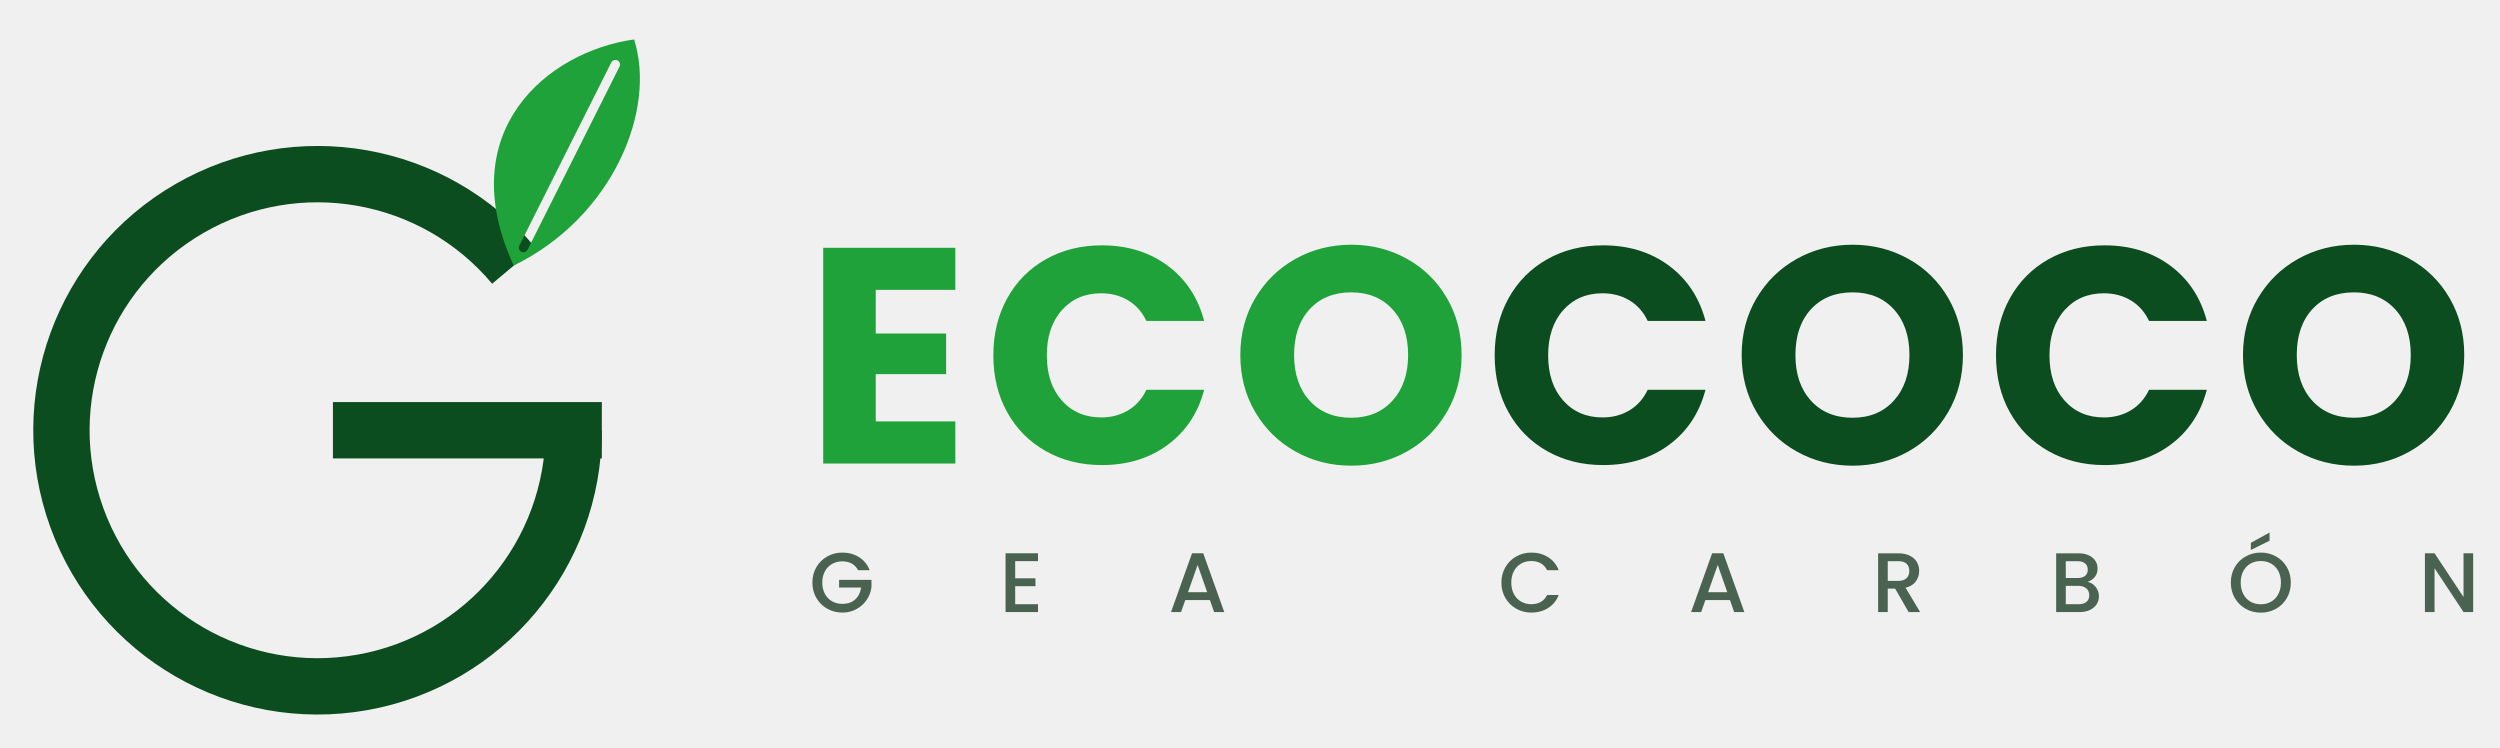
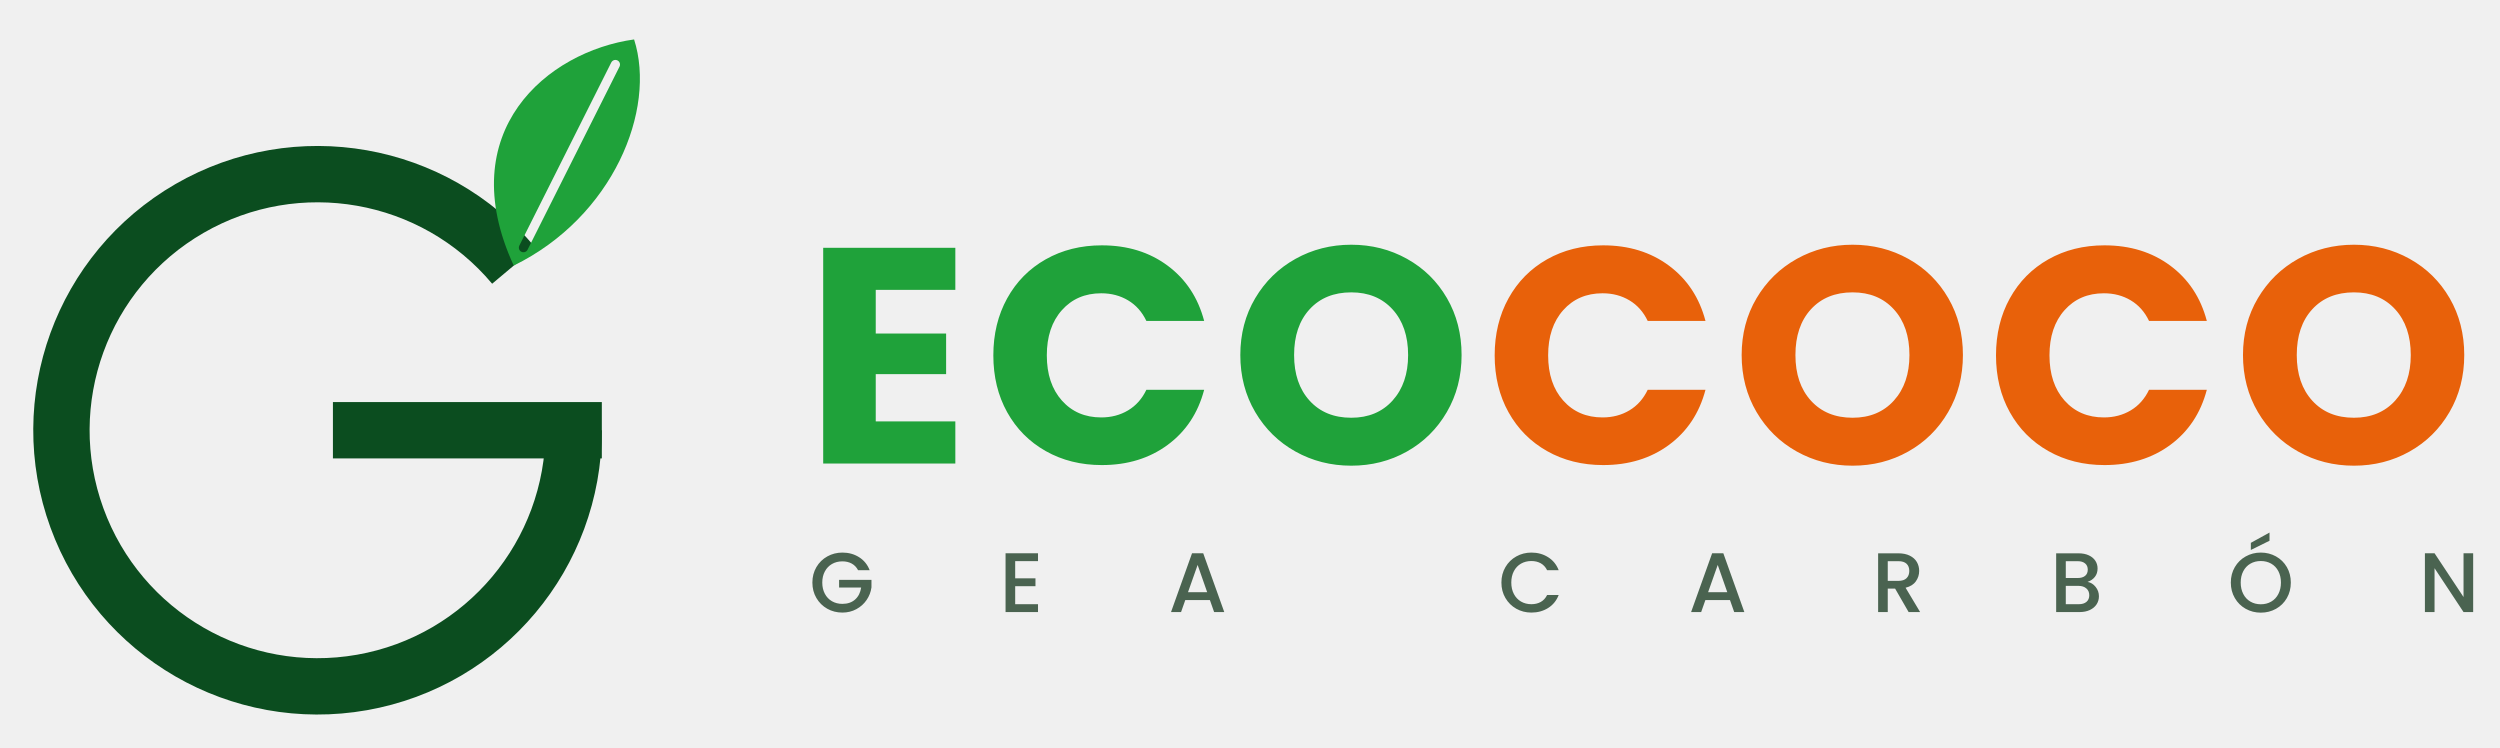
<svg xmlns="http://www.w3.org/2000/svg" viewBox="-124 -168 976.2 292" role="img" aria-label="ECOCOCO · GEA Carbón">
  <mask id="mc">
    <rect x="-999" y="-999" width="3000" height="3000" fill="#fff" />
    <path d="M80.4 -71.3L116.3 -142.8" stroke="#000" stroke-width="3.6" stroke-linecap="round" />
  </mask>
  <path d="M76.60 -64.28A100 100 0 1 0 100.00 0.00" fill="none" stroke="#0B4D1F" stroke-width="22" stroke-linecap="butt" />
  <rect x="6.0" y="-11.0" width="105.0" height="22" fill="#0B4D1F" />
  <path d="M76.6 -64.3C52.4 -116.8 89.8 -147.9 123.6 -152.6C132.4 -125.2 115.4 -83.3 76.6 -64.3Z" fill="#1FA23A" mask="url(#mc)" />
  <path d="M217.96 -54.80V-37.76H245.44V-21.92H217.96V-3.44H249.04V13.00H197.44V-71.24H249.04V-54.80ZM306.24 -72.20Q321.24 -72.20 331.92 -64.28Q342.60 -56.36 346.20 -42.68H323.64Q321.12 -47.96 316.50 -50.72Q311.88 -53.48 306.00 -53.48Q296.52 -53.48 290.64 -46.88Q284.76 -40.28 284.76 -29.24Q284.76 -18.20 290.64 -11.60Q296.52 -5.00 306.00 -5.00Q311.88 -5.00 316.50 -7.76Q321.12 -10.52 323.64 -15.80H346.20Q342.60 -2.12 331.92 5.74Q321.24 13.60 306.24 13.60Q294.00 13.60 284.34 8.14Q274.68 2.68 269.28 -7.04Q263.88 -16.76 263.88 -29.24Q263.88 -41.72 269.28 -51.50Q274.68 -61.28 284.34 -66.74Q294.00 -72.20 306.24 -72.20ZM360.32 -29.36Q360.32 -41.72 366.14 -51.56Q371.96 -61.40 381.86 -66.92Q391.76 -72.44 403.64 -72.44Q415.52 -72.44 425.42 -66.92Q435.32 -61.40 441.02 -51.56Q446.72 -41.72 446.72 -29.36Q446.72 -17.00 440.96 -7.10Q435.20 2.80 425.36 8.32Q415.52 13.84 403.64 13.84Q391.76 13.84 381.86 8.32Q371.96 2.80 366.14 -7.10Q360.32 -17.00 360.32 -29.36ZM425.84 -29.36Q425.84 -40.52 419.78 -47.18Q413.72 -53.84 403.64 -53.84Q393.44 -53.84 387.38 -47.24Q381.32 -40.64 381.32 -29.36Q381.32 -18.20 387.38 -11.54Q393.44 -4.88 403.64 -4.88Q413.72 -4.88 419.78 -11.60Q425.84 -18.32 425.84 -29.36Z" fill="#1FA23A" />
-   <path d="M502.00 -72.20Q517.00 -72.20 527.68 -64.28Q538.36 -56.36 541.96 -42.68H519.40Q516.88 -47.96 512.26 -50.72Q507.64 -53.48 501.76 -53.48Q492.28 -53.48 486.40 -46.88Q480.52 -40.28 480.52 -29.24Q480.52 -18.20 486.40 -11.60Q492.28 -5.00 501.76 -5.00Q507.64 -5.00 512.26 -7.76Q516.88 -10.52 519.40 -15.80H541.96Q538.36 -2.12 527.68 5.74Q517.00 13.60 502.00 13.60Q489.76 13.60 480.10 8.14Q470.44 2.68 465.04 -7.04Q459.64 -16.76 459.64 -29.24Q459.64 -41.72 465.04 -51.50Q470.44 -61.28 480.10 -66.74Q489.76 -72.20 502.00 -72.20ZM556.08 -29.36Q556.08 -41.72 561.90 -51.56Q567.72 -61.40 577.62 -66.92Q587.52 -72.44 599.40 -72.44Q611.28 -72.44 621.18 -66.92Q631.08 -61.40 636.78 -51.56Q642.48 -41.72 642.48 -29.36Q642.48 -17.00 636.72 -7.10Q630.96 2.80 621.12 8.32Q611.28 13.84 599.40 13.84Q587.52 13.84 577.62 8.32Q567.72 2.80 561.90 -7.10Q556.08 -17.00 556.08 -29.36ZM621.60 -29.36Q621.60 -40.52 615.54 -47.18Q609.48 -53.84 599.40 -53.84Q589.20 -53.84 583.14 -47.24Q577.08 -40.64 577.08 -29.36Q577.08 -18.20 583.14 -11.54Q589.20 -4.88 599.40 -4.88Q609.48 -4.88 615.54 -11.60Q621.60 -18.32 621.60 -29.36ZM697.76 -72.20Q712.76 -72.20 723.44 -64.28Q734.12 -56.36 737.72 -42.68H715.16Q712.64 -47.96 708.02 -50.72Q703.40 -53.48 697.52 -53.48Q688.04 -53.48 682.16 -46.88Q676.28 -40.28 676.28 -29.24Q676.28 -18.20 682.16 -11.60Q688.04 -5.00 697.52 -5.00Q703.40 -5.00 708.02 -7.76Q712.64 -10.52 715.16 -15.80H737.72Q734.12 -2.12 723.44 5.74Q712.76 13.60 697.76 13.60Q685.52 13.60 675.86 8.14Q666.20 2.68 660.80 -7.04Q655.40 -16.76 655.40 -29.24Q655.40 -41.72 660.80 -51.50Q666.20 -61.28 675.86 -66.74Q685.52 -72.20 697.76 -72.20ZM751.84 -29.36Q751.84 -41.72 757.66 -51.56Q763.48 -61.40 773.38 -66.92Q783.28 -72.44 795.16 -72.44Q807.04 -72.44 816.94 -66.92Q826.84 -61.40 832.54 -51.56Q838.24 -41.72 838.24 -29.36Q838.24 -17.00 832.48 -7.10Q826.72 2.80 816.88 8.32Q807.04 13.84 795.16 13.84Q783.28 13.84 773.38 8.32Q763.48 2.80 757.66 -7.10Q751.84 -17.00 751.84 -29.36ZM817.36 -29.36Q817.36 -40.52 811.30 -47.18Q805.24 -53.84 795.16 -53.84Q784.96 -53.84 778.90 -47.24Q772.84 -40.64 772.84 -29.36Q772.84 -18.20 778.90 -11.54Q784.96 -4.88 795.16 -4.88Q805.24 -4.88 811.30 -11.60Q817.36 -18.32 817.36 -29.36Z" fill="#0B4D1F" />
+   <path d="M502.00 -72.20Q517.00 -72.20 527.68 -64.28Q538.36 -56.36 541.96 -42.68H519.40Q516.88 -47.96 512.26 -50.72Q507.64 -53.48 501.76 -53.48Q492.28 -53.48 486.40 -46.88Q480.52 -40.28 480.52 -29.24Q480.52 -18.20 486.40 -11.60Q492.28 -5.00 501.76 -5.00Q507.64 -5.00 512.26 -7.76Q516.88 -10.52 519.40 -15.80H541.96Q538.36 -2.12 527.68 5.74Q517.00 13.60 502.00 13.60Q489.76 13.60 480.10 8.14Q470.44 2.68 465.04 -7.04Q459.64 -16.76 459.64 -29.24Q459.64 -41.72 465.04 -51.50Q470.44 -61.28 480.10 -66.74Q489.76 -72.20 502.00 -72.20ZM556.08 -29.36Q556.08 -41.72 561.90 -51.56Q567.72 -61.40 577.62 -66.92Q587.52 -72.44 599.40 -72.44Q611.28 -72.44 621.18 -66.92Q631.08 -61.40 636.78 -51.56Q642.48 -41.72 642.48 -29.36Q642.48 -17.00 636.72 -7.10Q630.96 2.80 621.12 8.32Q611.28 13.84 599.40 13.84Q587.52 13.84 577.62 8.32Q567.72 2.80 561.90 -7.10Q556.08 -17.00 556.08 -29.36ZM621.60 -29.36Q621.60 -40.52 615.54 -47.18Q609.48 -53.84 599.40 -53.84Q589.20 -53.84 583.14 -47.24Q577.08 -40.64 577.08 -29.36Q577.08 -18.20 583.14 -11.54Q589.20 -4.88 599.40 -4.88Q609.48 -4.88 615.54 -11.60Q621.60 -18.32 621.60 -29.36ZM697.76 -72.20Q712.76 -72.20 723.44 -64.28Q734.12 -56.36 737.72 -42.68H715.16Q712.64 -47.96 708.02 -50.72Q703.40 -53.48 697.52 -53.48Q688.04 -53.48 682.16 -46.88Q676.28 -40.28 676.28 -29.24Q676.28 -18.20 682.16 -11.60Q688.04 -5.00 697.52 -5.00Q703.40 -5.00 708.02 -7.76Q712.64 -10.52 715.16 -15.80H737.72Q734.12 -2.12 723.44 5.74Q712.76 13.60 697.76 13.60Q685.52 13.60 675.86 8.14Q666.20 2.68 660.80 -7.04Q655.40 -16.76 655.40 -29.24Q655.40 -41.72 660.80 -51.50Q666.20 -61.28 675.86 -66.74Q685.52 -72.20 697.76 -72.20ZM751.84 -29.36Q751.84 -41.72 757.66 -51.56Q763.48 -61.40 773.38 -66.92Q783.28 -72.44 795.16 -72.44Q807.04 -72.44 816.94 -66.92Q826.84 -61.40 832.54 -51.56Q838.24 -41.72 838.24 -29.36Q838.24 -17.00 832.48 -7.10Q826.72 2.80 816.88 8.32Q807.04 13.84 795.16 13.84Q783.28 13.84 773.38 8.32Q763.48 2.80 757.66 -7.10Q751.84 -17.00 751.84 -29.36ZM817.36 -29.36Q817.36 -40.52 811.30 -47.18Q805.24 -53.84 795.16 -53.84Q784.96 -53.84 778.90 -47.24Q772.84 -40.64 772.84 -29.36Q772.84 -18.20 778.90 -11.54Q784.96 -4.88 795.16 -4.88Q805.24 -4.88 811.30 -11.60Q817.36 -18.32 817.36 -29.36Z" fill="#E8610A" />
  <path d="M211.07 54.66Q210.18 52.95 208.60 52.07Q207.01 51.20 204.94 51.20Q202.66 51.20 200.88 52.22Q199.09 53.25 198.09 55.13Q197.08 57.01 197.08 59.48Q197.08 61.96 198.09 63.86Q199.09 65.75 200.88 66.78Q202.66 67.80 204.94 67.80Q208.00 67.80 209.92 66.08Q211.83 64.37 212.26 61.43H203.65V58.43H216.29V61.36Q215.93 64.04 214.39 66.28Q212.86 68.53 210.40 69.86Q207.94 71.20 204.94 71.20Q201.70 71.20 199.03 69.70Q196.36 68.19 194.79 65.52Q193.22 62.85 193.22 59.48Q193.22 56.12 194.79 53.44Q196.36 50.77 199.05 49.27Q201.74 47.77 204.94 47.77Q208.60 47.77 211.45 49.57Q214.31 51.36 215.59 54.66ZM272.41 51.10V57.83H280.33V60.90H272.41V67.93H281.32V71.00H268.65V48.03H281.32V51.10ZM348.44 66.31H338.83L337.18 71.00H333.26L341.47 48.03H345.83L354.05 71.00H350.09ZM347.38 63.24 343.65 52.59 339.89 63.24ZM473.98 47.77Q477.65 47.77 480.50 49.57Q483.36 51.36 484.64 54.66H480.12Q479.23 52.85 477.65 51.96Q476.06 51.07 473.98 51.07Q471.71 51.07 469.92 52.09Q468.14 53.11 467.14 55.03Q466.13 56.94 466.13 59.48Q466.13 62.02 467.14 63.94Q468.14 65.85 469.92 66.89Q471.71 67.93 473.98 67.93Q476.06 67.93 477.65 67.04Q479.23 66.15 480.12 64.33H484.64Q483.36 67.63 480.50 69.42Q477.65 71.20 473.98 71.20Q470.75 71.20 468.08 69.70Q465.40 68.19 463.84 65.52Q462.27 62.85 462.27 59.48Q462.27 56.12 463.84 53.44Q465.40 50.77 468.09 49.27Q470.78 47.77 473.98 47.77ZM551.52 66.31H541.92L540.27 71.00H536.34L544.56 48.03H548.92L557.13 71.00H553.17ZM550.47 63.24 546.74 52.59 542.98 63.24ZM621.28 71.00 616.00 61.83H613.13V71.00H609.37V48.06H617.28Q619.92 48.06 621.76 48.99Q623.59 49.91 624.50 51.46Q625.40 53.02 625.40 54.93Q625.40 57.17 624.10 59.00Q622.80 60.84 620.09 61.50L625.77 71.00ZM613.13 58.82H617.28Q619.40 58.82 620.47 57.77Q621.54 56.71 621.54 54.93Q621.54 53.15 620.49 52.14Q619.43 51.13 617.28 51.13H613.13ZM695.59 64.83Q695.59 66.58 694.68 67.98Q693.77 69.38 692.05 70.19Q690.34 71.00 688.06 71.00H678.89V48.06H687.63Q689.98 48.06 691.66 48.86Q693.34 49.65 694.20 50.99Q695.06 52.32 695.06 53.97Q695.06 55.95 694.00 57.27Q692.95 58.59 691.16 59.22Q693.01 59.55 694.30 61.17Q695.59 62.78 695.59 64.83ZM682.65 57.70H687.30Q689.15 57.70 690.19 56.86Q691.23 56.02 691.23 54.43Q691.23 52.88 690.19 52.01Q689.15 51.13 687.30 51.13H682.65ZM691.82 64.43Q691.82 62.75 690.67 61.76Q689.51 60.77 687.60 60.77H682.65V67.93H687.73Q689.65 67.93 690.73 67.01Q691.82 66.08 691.82 64.43ZM747.09 59.48Q747.09 56.12 748.66 53.44Q750.22 50.77 752.91 49.27Q755.60 47.77 758.80 47.77Q762.04 47.77 764.73 49.27Q767.42 50.77 768.97 53.44Q770.52 56.12 770.52 59.48Q770.52 62.85 768.97 65.54Q767.42 68.23 764.73 69.73Q762.04 71.23 758.80 71.23Q755.60 71.23 752.91 69.73Q750.22 68.23 748.66 65.54Q747.09 62.85 747.09 59.48ZM766.66 59.48Q766.66 56.94 765.65 55.03Q764.65 53.11 762.86 52.09Q761.08 51.07 758.80 51.07Q756.53 51.07 754.75 52.09Q752.96 53.11 751.96 55.03Q750.95 56.94 750.95 59.48Q750.95 62.02 751.96 63.95Q752.96 65.89 754.75 66.92Q756.53 67.96 758.80 67.96Q761.08 67.96 762.86 66.92Q764.65 65.89 765.65 63.95Q766.66 62.02 766.66 59.48ZM762.20 43.15 754.91 46.75V43.97L762.20 39.95ZM841.72 71.00H837.96L826.64 53.87V71.00H822.88V48.03H826.64L837.96 65.13V48.03H841.72Z" fill="#4A6350" />
</svg>
